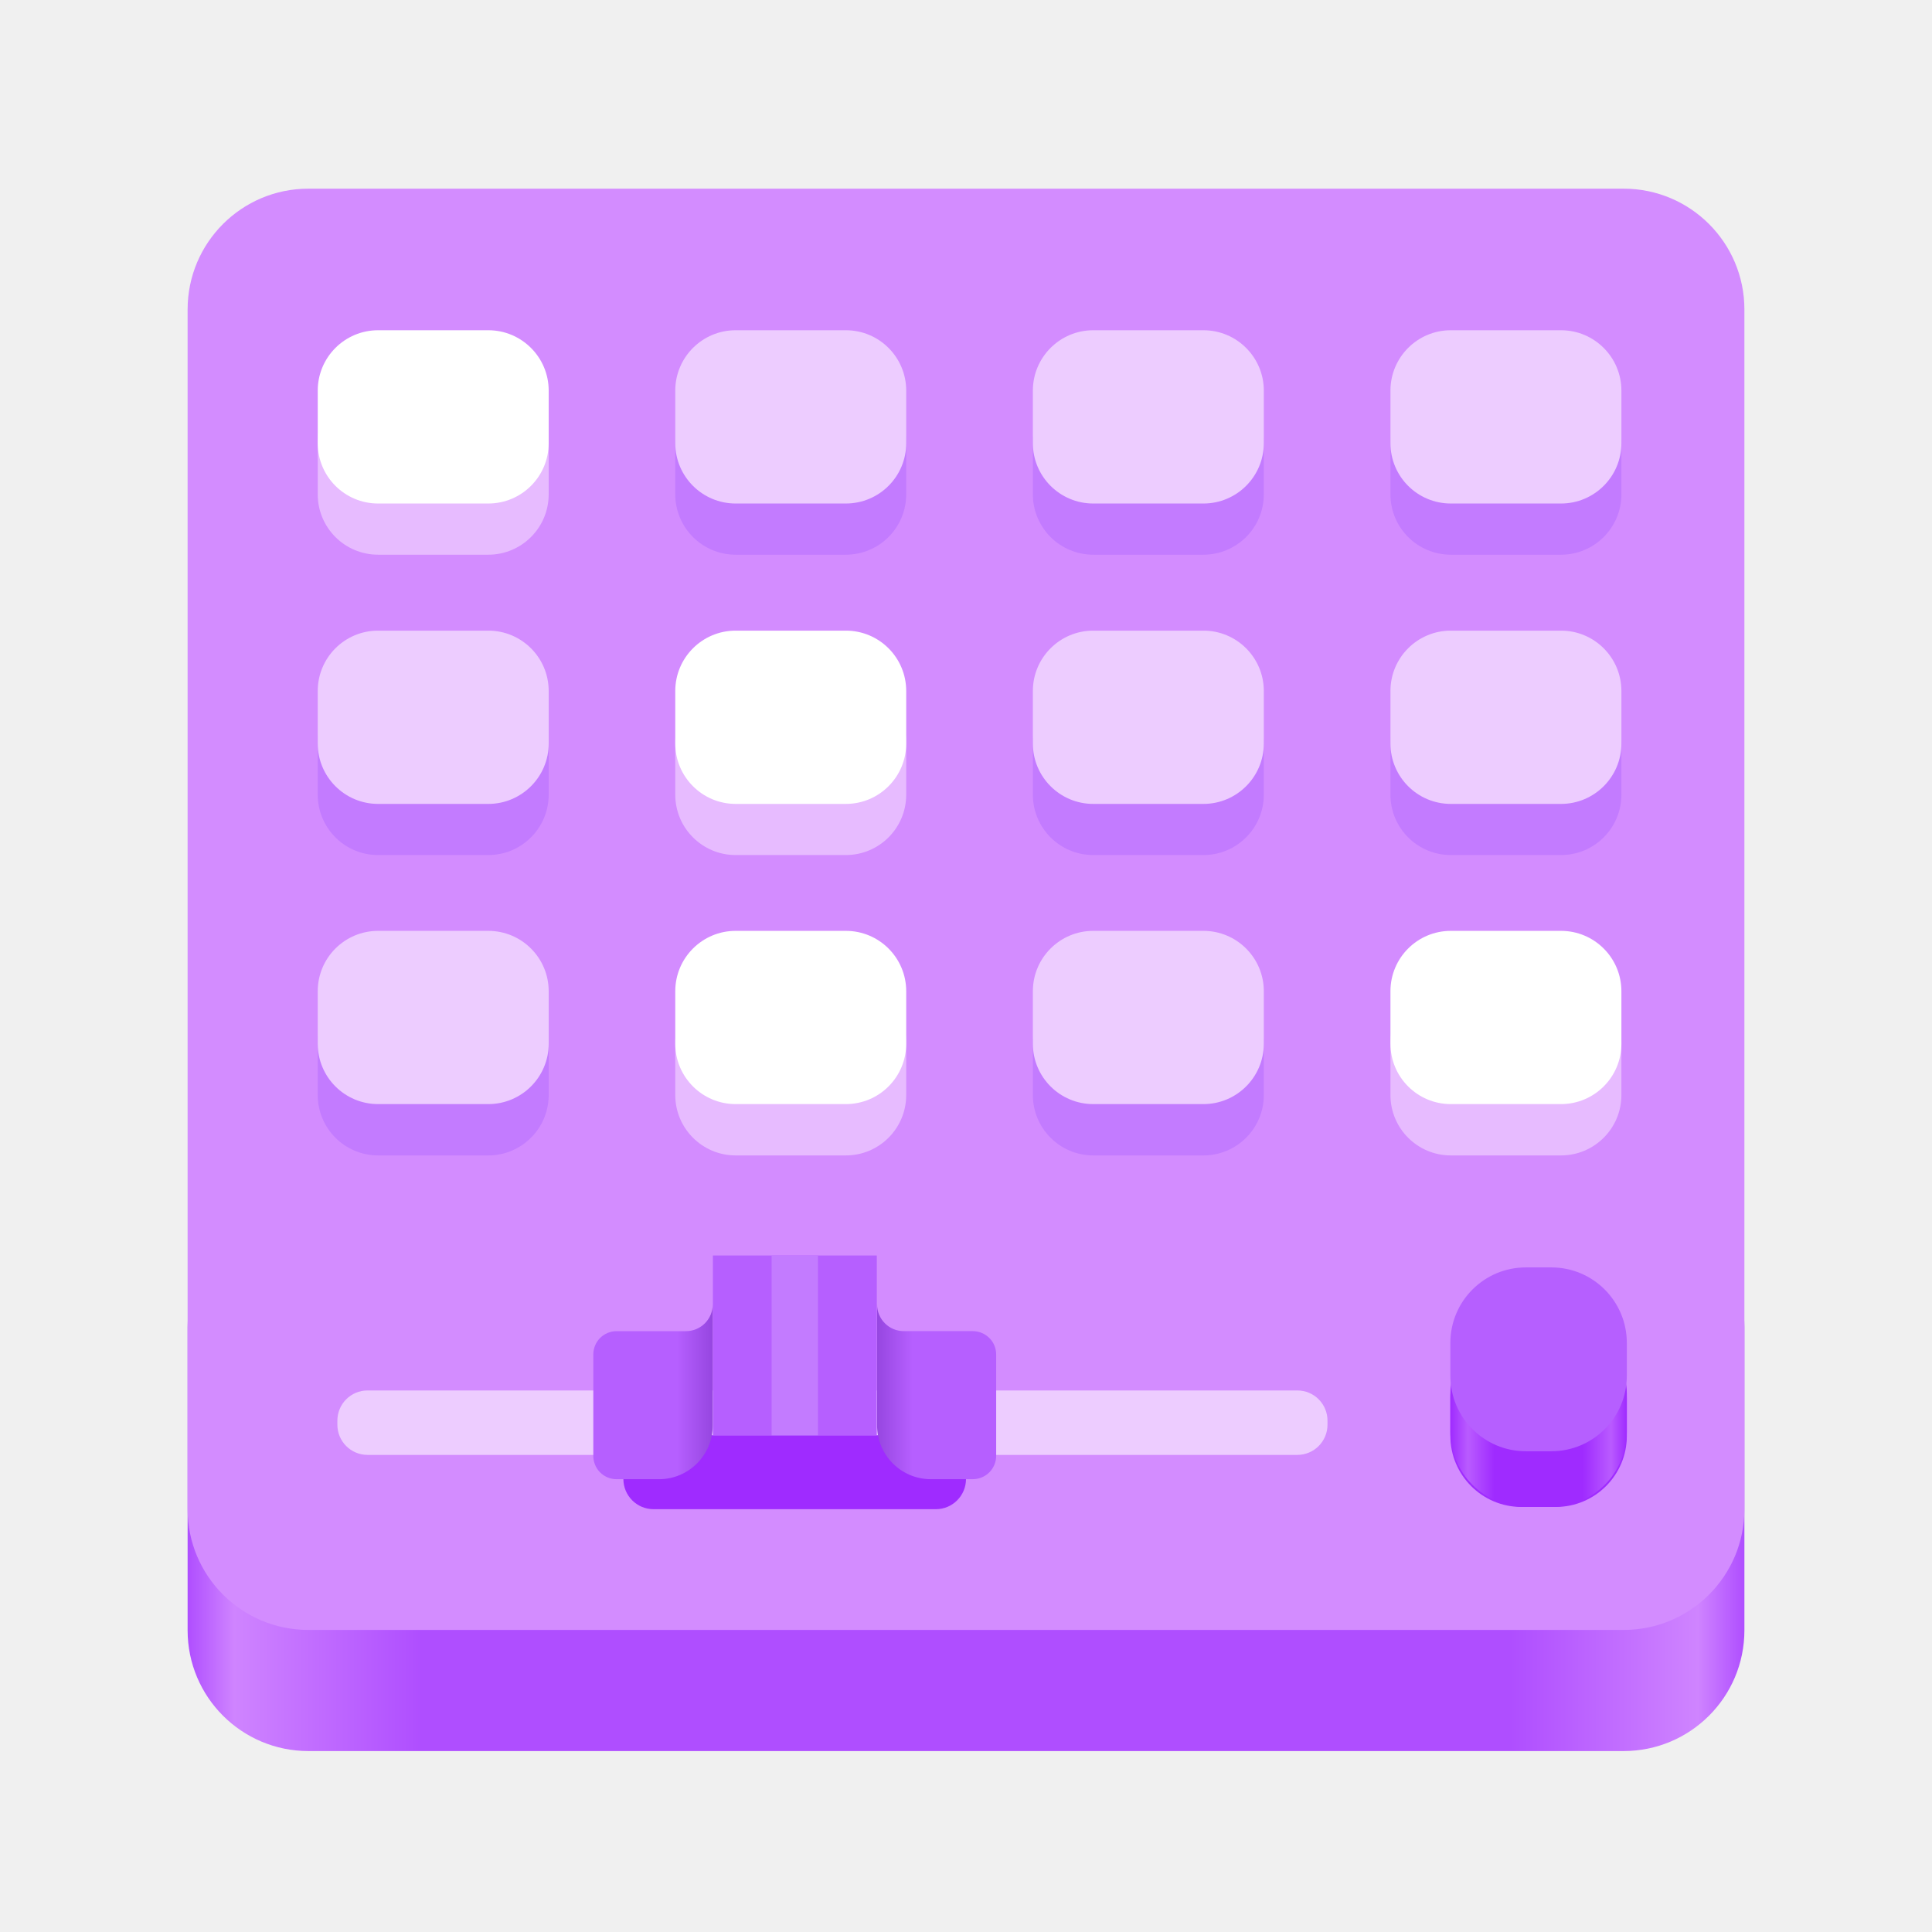
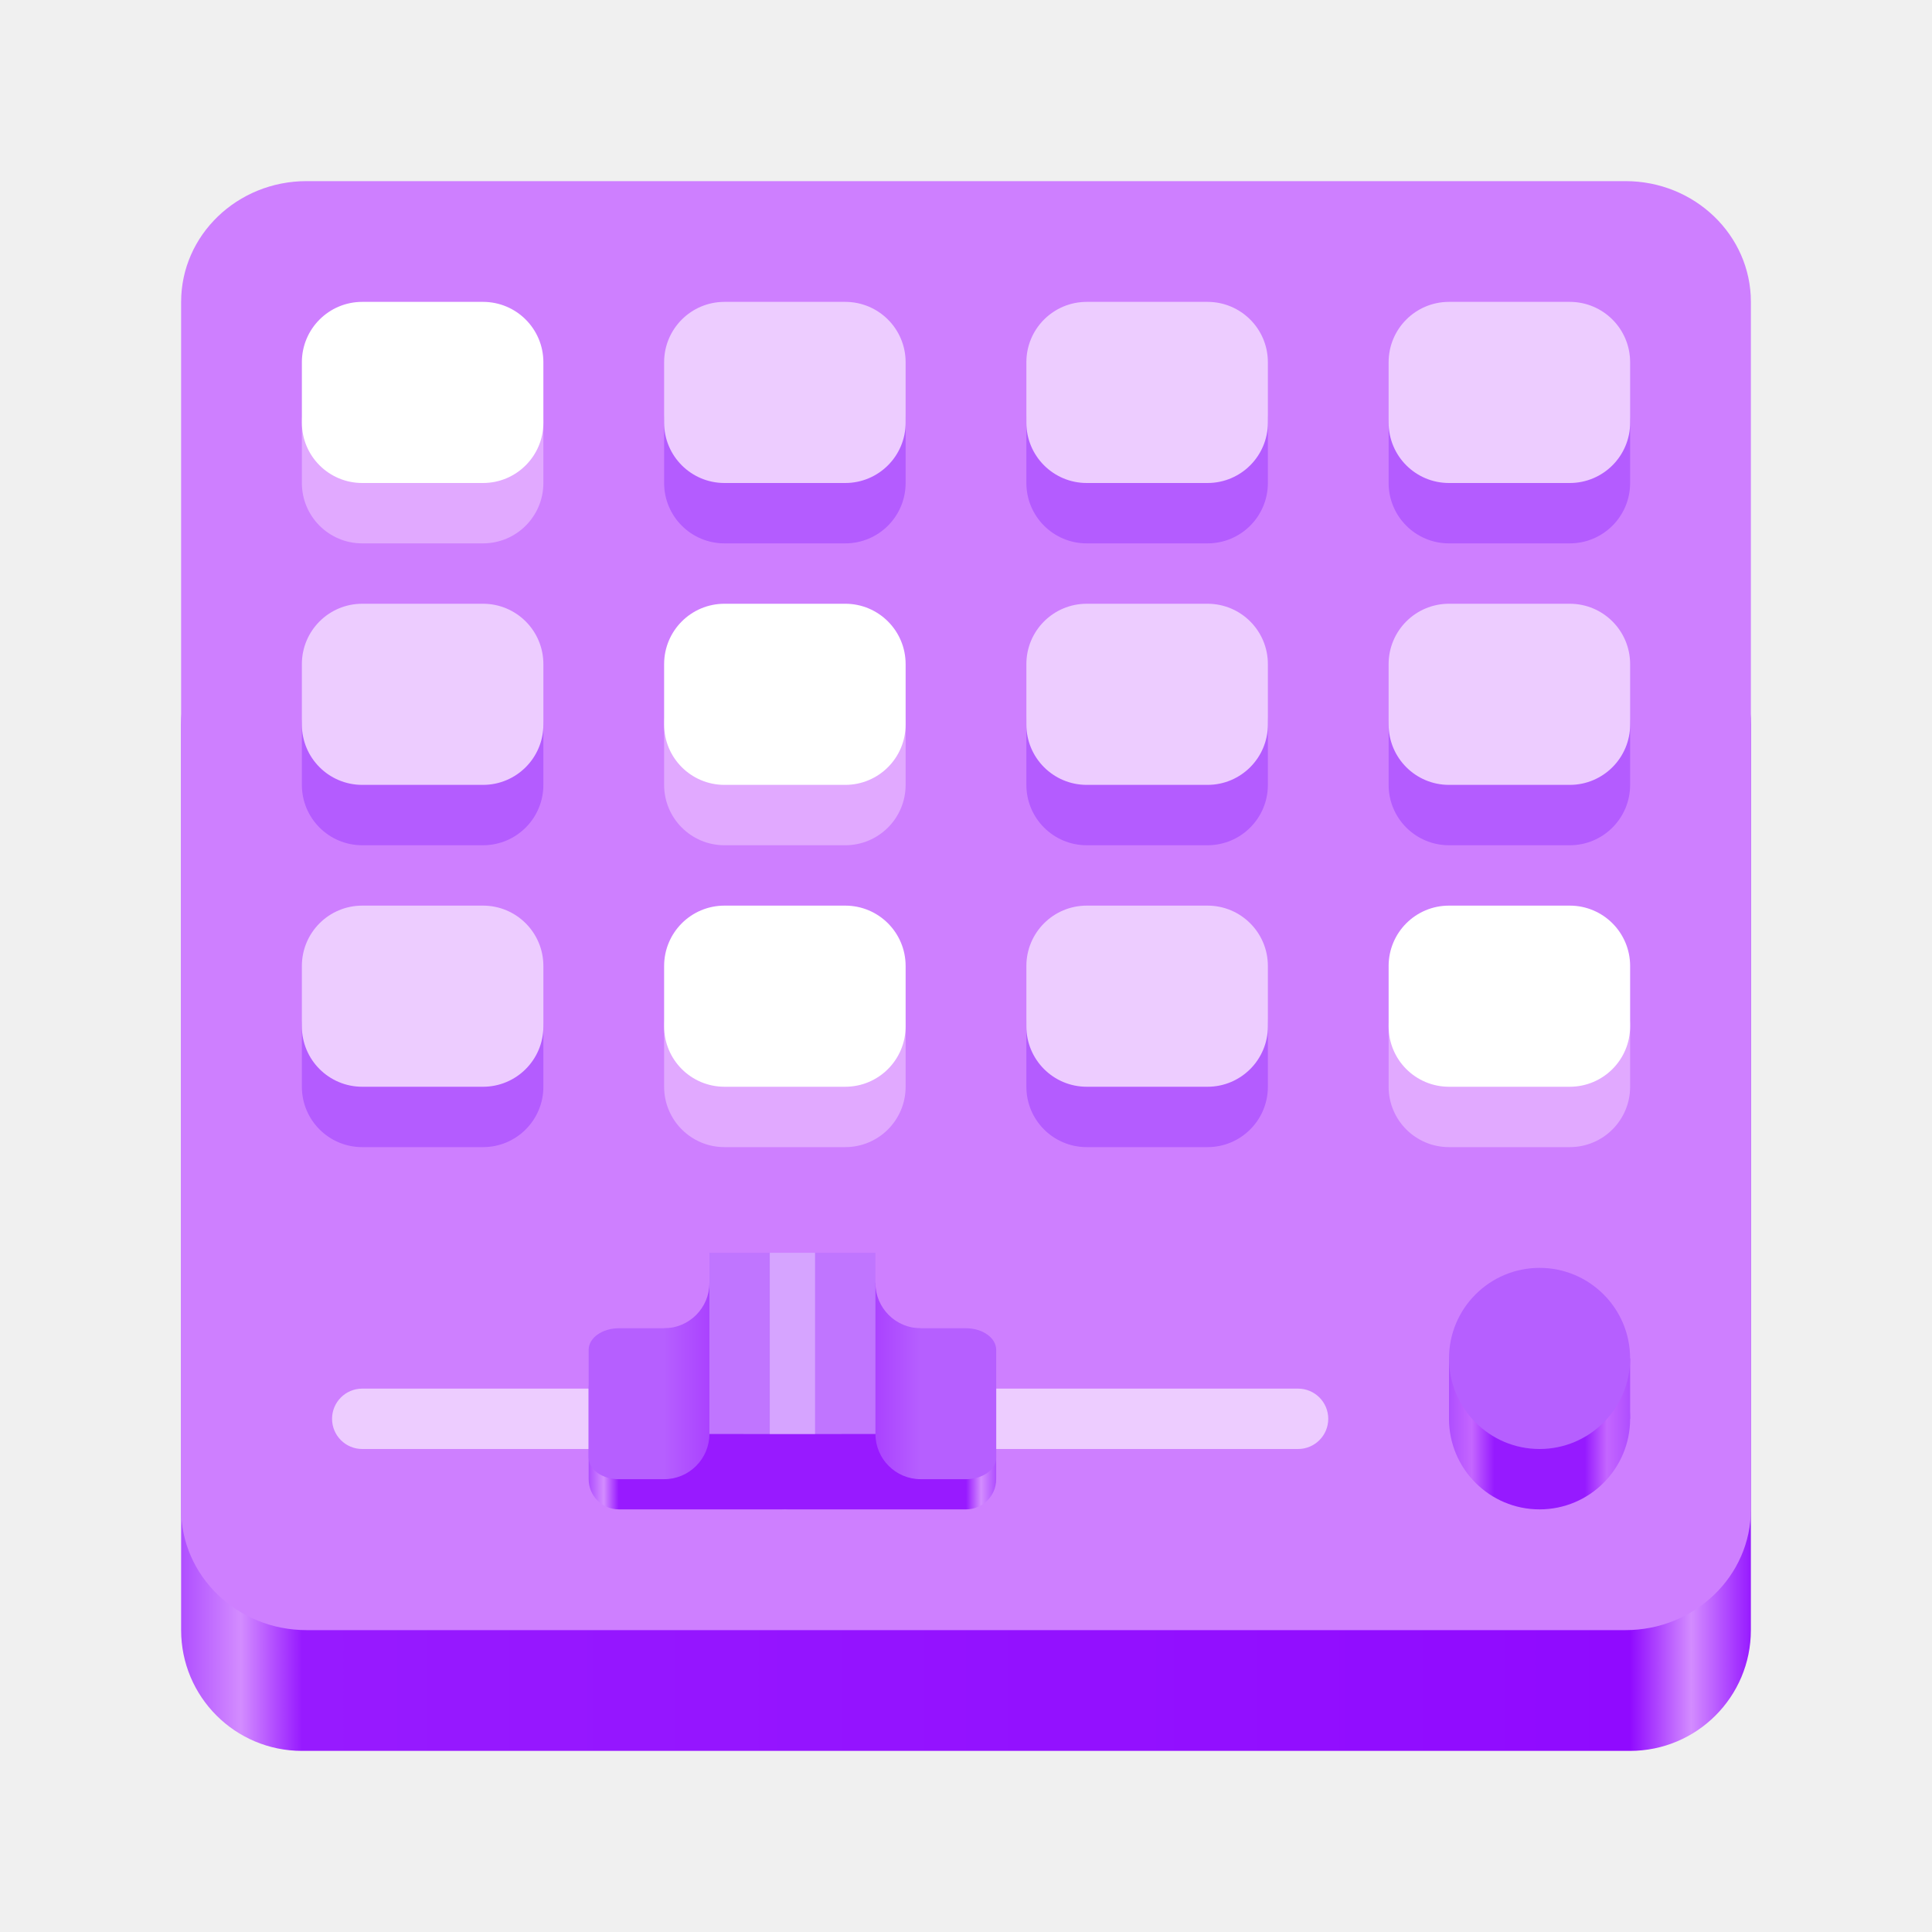
<svg xmlns="http://www.w3.org/2000/svg" xmlns:xlink="http://www.w3.org/1999/xlink" height="128px" viewBox="0 0 128 128" width="128px">
-   <linearGradient id="a" gradientUnits="userSpaceOnUse" x1="12.43" x2="115.57" y1="97.96" y2="97.96">
+   <linearGradient id="a" gradientTransform="matrix(0.215563 0 0 0.328947 -7.09844 263.827)" gradientUnits="userSpaceOnUse" x1="88.596" x2="571.057" y1="-449.394" y2="-449.394">
    <stop offset="0" stop-color="#af4eff" />
-     <stop offset="0.03" stop-color="#cf84ff" />
-     <stop offset="0.15" stop-color="#af4eff" />
-     <stop offset="0.5" stop-color="#af4eff" />
-     <stop offset="0.85" stop-color="#af4eff" />
-     <stop offset="0.97" stop-color="#cf84ff" />
+     <stop offset="0.038" stop-color="#d38cff" />
+     <stop offset="0.077" stop-color="#971aff" />
+     <stop offset="0.923" stop-color="#900aff" />
+     <stop offset="0.962" stop-color="#d38cff" />
+     <stop offset="1" stop-color="#971aff" />
+   </linearGradient>
+   <linearGradient id="b" gradientUnits="userSpaceOnUse">
+     <stop offset="0" stop-color="#dea1ff" />
+     <stop offset="0.5" stop-color="#f2ccff" />
+     <stop offset="1" stop-color="#e5b3ff" />
+   </linearGradient>
+   <linearGradient id="c" x1="46" x2="58" xlink:href="#b" y1="94" y2="94" />
+   <linearGradient id="d" gradientTransform="matrix(1 0 0 0.333333 0 19.33333)" x1="46" x2="58" xlink:href="#b" y1="218" y2="218" />
+   <linearGradient id="e" gradientUnits="userSpaceOnUse" x1="96" x2="108" y1="94" y2="94">
+     <stop offset="0" stop-color="#af4eff" />
+     <stop offset="0.126" stop-color="#c466ff" />
+     <stop offset="0.25" stop-color="#961aff" />
+     <stop offset="0.75" stop-color="#961aff" />
+     <stop offset="0.872" stop-color="#c466ff" />
    <stop offset="1" stop-color="#af4eff" />
  </linearGradient>
-   <linearGradient id="b" gradientUnits="userSpaceOnUse" x1="96.09" x2="107.78" y1="93.75" y2="93.75">
-     <stop offset="0" stop-color="#9f2bff" />
-     <stop offset="0.1" stop-color="#b95bff" />
+   <linearGradient id="f" gradientTransform="matrix(1 0 0 0.333333 50 19.33333)" gradientUnits="userSpaceOnUse" x1="46" x2="58" y1="218" y2="218">
+     <stop offset="0" stop-color="#af4eff" />
+     <stop offset="0.126" stop-color="#c466ff" />
    <stop offset="0.25" stop-color="#9f2bff" />
-     <stop offset="0.5" stop-color="#9f2bff" />
    <stop offset="0.75" stop-color="#9f2bff" />
-     <stop offset="0.91" stop-color="#b95bff" />
-     <stop offset="1" stop-color="#9f2bff" />
+     <stop offset="0.872" stop-color="#c466ff" />
+     <stop offset="1" stop-color="#af4eff" />
  </linearGradient>
-   <linearGradient id="c" gradientUnits="userSpaceOnUse">
-     <stop offset="0" stop-color="#9646e0" />
-     <stop offset="0.3" stop-color="#b65fff" />
-     <stop offset="0.5" stop-color="#b65fff" />
+   <linearGradient id="g" gradientTransform="matrix(-0.75 0 0 0.416667 100.5 8.3333)" gradientUnits="userSpaceOnUse" x1="46" x2="82" y1="208" y2="208">
+     <stop offset="0" stop-color="#af4eff" />
+     <stop offset="0.037" stop-color="#d38cff" />
+     <stop offset="0.074" stop-color="#981aff" />
+     <stop offset="0.926" stop-color="#981aff" />
+     <stop offset="0.963" stop-color="#d38cff" />
+     <stop offset="1" stop-color="#af4eff" />
  </linearGradient>
-   <linearGradient id="d" x1="58.08" x2="66" xlink:href="#c" y1="92.12" y2="92.12" />
-   <linearGradient id="e" x1="47.22" x2="39.31" xlink:href="#c" y1="92.12" y2="92.12" />
-   <path d="m 20.43 79.93 h 87.141 c 4.418 0 8 3.582 8 8 v 20.082 c 0 4.418 -3.582 8 -8 8 h -87.141 c -4.418 0 -8 -3.582 -8 -8 v -20.082 c 0 -4.418 3.582 -8 8 -8 z m 0 0" fill="url(#a)" />
-   <path d="m 20.43 12.5 h 87.141 c 4.418 0 8 3.582 8 8 v 79.488 c 0 4.422 -3.582 8 -8 8 h -87.141 c -4.418 0 -8 -3.578 -8 -8 v -79.488 c 0 -4.418 3.582 -8 8 -8 z m 0 0" fill="#d38cff" />
-   <path d="m 25.051 45.172 h 7.301 c 2.207 0 4 1.789 4 4 v 3.477 c 0 2.211 -1.793 4 -4 4 h -7.301 c -2.211 0 -4 -1.789 -4 -4 v -3.477 c 0 -2.211 1.789 -4 4 -4 z m 0 0" fill="#c37bff" />
-   <path d="m 25.051 41.781 h 7.301 c 2.207 0 4 1.789 4 4 v 3.48 c 0 2.207 -1.793 4 -4 4 h -7.301 c -2.211 0 -4 -1.793 -4 -4 v -3.48 c 0 -2.211 1.789 -4 4 -4 z m 0 0" fill="#edccff" />
-   <path d="m 25.051 65.07 h 7.301 c 2.207 0 4 1.789 4 4 v 3.48 c 0 2.207 -1.793 4 -4 4 h -7.301 c -2.211 0 -4 -1.793 -4 -4 v -3.48 c 0 -2.211 1.789 -4 4 -4 z m 0 0" fill="#c37bff" />
-   <path d="m 25.051 61.672 h 7.301 c 2.207 0 4 1.789 4 4 v 3.477 c 0 2.211 -1.793 4 -4 4 h -7.301 c -2.211 0 -4 -1.789 -4 -4 v -3.477 c 0 -2.211 1.789 -4 4 -4 z m 0 0" fill="#edccff" />
-   <path d="m 25.051 25.27 h 7.301 c 2.207 0 4 1.793 4 4 v 3.48 c 0 2.211 -1.793 4 -4 4 h -7.301 c -2.211 0 -4 -1.789 -4 -4 v -3.48 c 0 -2.207 1.789 -4 4 -4 z m 0 0" fill="#e7bbff" />
-   <path d="m 25.051 21.879 h 7.301 c 2.207 0 4 1.793 4 4 v 3.48 c 0 2.211 -1.793 4 -4 4 h -7.301 c -2.211 0 -4 -1.789 -4 -4 v -3.48 c 0 -2.207 1.789 -4 4 -4 z m 0 0" fill="#ffffff" />
-   <path d="m 48.738 45.172 h 7.301 c 2.211 0 4 1.789 4 4 v 3.477 c 0 2.211 -1.789 4 -4 4 h -7.301 c -2.207 0 -4 -1.789 -4 -4 v -3.477 c 0 -2.211 1.793 -4 4 -4 z m 0 0" fill="#e7bbff" />
-   <path d="m 48.738 41.781 h 7.301 c 2.211 0 4 1.789 4 4 v 3.48 c 0 2.207 -1.789 4 -4 4 h -7.301 c -2.207 0 -4 -1.793 -4 -4 v -3.48 c 0 -2.211 1.793 -4 4 -4 z m 0 0" fill="#ffffff" />
-   <path d="m 48.738 65.07 h 7.301 c 2.211 0 4 1.789 4 4 v 3.48 c 0 2.207 -1.789 4 -4 4 h -7.301 c -2.207 0 -4 -1.793 -4 -4 v -3.48 c 0 -2.211 1.793 -4 4 -4 z m 0 0" fill="#e7bbff" />
-   <path d="m 48.738 61.672 h 7.301 c 2.211 0 4 1.789 4 4 v 3.477 c 0 2.211 -1.789 4 -4 4 h -7.301 c -2.207 0 -4 -1.789 -4 -4 v -3.477 c 0 -2.211 1.793 -4 4 -4 z m 0 0" fill="#ffffff" />
-   <path d="m 96.121 65.07 h 7.301 c 2.207 0 4 1.789 4 4 v 3.48 c 0 2.207 -1.793 4 -4 4 h -7.301 c -2.211 0 -4 -1.793 -4 -4 v -3.48 c 0 -2.211 1.789 -4 4 -4 z m 0 0" fill="#e7bbff" />
-   <path d="m 96.121 61.672 h 7.301 c 2.207 0 4 1.789 4 4 v 3.477 c 0 2.211 -1.793 4 -4 4 h -7.301 c -2.211 0 -4 -1.789 -4 -4 v -3.477 c 0 -2.211 1.789 -4 4 -4 z m 0 0" fill="#ffffff" />
-   <path d="m 48.738 25.27 h 7.301 c 2.211 0 4 1.793 4 4 v 3.48 c 0 2.211 -1.789 4 -4 4 h -7.301 c -2.207 0 -4 -1.789 -4 -4 v -3.48 c 0 -2.207 1.793 -4 4 -4 z m 0 0" fill="#c37bff" />
-   <path d="m 48.738 21.879 h 7.301 c 2.211 0 4 1.793 4 4 v 3.48 c 0 2.211 -1.789 4 -4 4 h -7.301 c -2.207 0 -4 -1.789 -4 -4 v -3.48 c 0 -2.207 1.793 -4 4 -4 z m 0 0" fill="#edccff" />
-   <path d="m 72.43 45.172 h 7.301 c 2.207 0 4 1.789 4 4 v 3.477 c 0 2.211 -1.793 4 -4 4 h -7.301 c -2.207 0 -4 -1.789 -4 -4 v -3.477 c 0 -2.211 1.793 -4 4 -4 z m 0 0" fill="#c37bff" />
-   <path d="m 72.43 41.781 h 7.301 c 2.207 0 4 1.789 4 4 v 3.48 c 0 2.207 -1.793 4 -4 4 h -7.301 c -2.207 0 -4 -1.793 -4 -4 v -3.48 c 0 -2.211 1.793 -4 4 -4 z m 0 0" fill="#edccff" />
-   <path d="m 72.43 65.07 h 7.301 c 2.207 0 4 1.789 4 4 v 3.48 c 0 2.207 -1.793 4 -4 4 h -7.301 c -2.207 0 -4 -1.793 -4 -4 v -3.48 c 0 -2.211 1.793 -4 4 -4 z m 0 0" fill="#c37bff" />
-   <path d="m 72.43 61.672 h 7.301 c 2.207 0 4 1.789 4 4 v 3.477 c 0 2.211 -1.793 4 -4 4 h -7.301 c -2.207 0 -4 -1.789 -4 -4 v -3.477 c 0 -2.211 1.793 -4 4 -4 z m 0 0" fill="#edccff" />
-   <path d="m 72.43 25.27 h 7.301 c 2.207 0 4 1.793 4 4 v 3.48 c 0 2.211 -1.793 4 -4 4 h -7.301 c -2.207 0 -4 -1.789 -4 -4 v -3.48 c 0 -2.207 1.793 -4 4 -4 z m 0 0" fill="#c37bff" />
-   <path d="m 72.43 21.879 h 7.301 c 2.207 0 4 1.793 4 4 v 3.48 c 0 2.211 -1.793 4 -4 4 h -7.301 c -2.207 0 -4 -1.789 -4 -4 v -3.48 c 0 -2.207 1.793 -4 4 -4 z m 0 0" fill="#edccff" />
-   <path d="m 96.121 45.172 h 7.301 c 2.207 0 4 1.789 4 4 v 3.477 c 0 2.211 -1.793 4 -4 4 h -7.301 c -2.211 0 -4 -1.789 -4 -4 v -3.477 c 0 -2.211 1.789 -4 4 -4 z m 0 0" fill="#c37bff" />
-   <path d="m 96.121 41.781 h 7.301 c 2.207 0 4 1.789 4 4 v 3.48 c 0 2.207 -1.793 4 -4 4 h -7.301 c -2.211 0 -4 -1.793 -4 -4 v -3.48 c 0 -2.211 1.789 -4 4 -4 z m 0 0" fill="#edccff" />
-   <path d="m 96.121 25.27 h 7.301 c 2.207 0 4 1.793 4 4 v 3.48 c 0 2.211 -1.793 4 -4 4 h -7.301 c -2.211 0 -4 -1.789 -4 -4 v -3.48 c 0 -2.207 1.789 -4 4 -4 z m 0 0" fill="#c37bff" />
-   <path d="m 96.121 21.879 h 7.301 c 2.207 0 4 1.793 4 4 v 3.48 c 0 2.211 -1.793 4 -4 4 h -7.301 c -2.211 0 -4 -1.789 -4 -4 v -3.48 c 0 -2.207 1.789 -4 4 -4 z m 0 0" fill="#edccff" />
-   <path d="m 100.801 87.66 h 2.27 c 2.602 0 4.711 2.109 4.711 4.711 v 2.758 c 0 2.602 -2.109 4.711 -4.711 4.711 h -2.27 c -2.602 0 -4.711 -2.109 -4.711 -4.711 v -2.758 c 0 -2.602 2.109 -4.711 4.711 -4.711 z m 0 0" fill="#9f2bff" />
-   <path d="m 101.09 87.66 h 1.691 c 2.762 0 5 2.238 5 5 v 2.18 c 0 2.762 -2.238 5 -5 5 h -1.691 c -2.762 0 -5 -2.238 -5 -5 v -2.18 c 0 -2.762 2.238 -5 5 -5 z m 0 0" fill="url(#b)" />
-   <path d="m 101.09 83.969 h 1.691 c 2.762 0 5 2.238 5 5 v 2.18 c 0 2.762 -2.238 5 -5 5 h -1.691 c -2.762 0 -5 -2.238 -5 -5 v -2.18 c 0 -2.762 2.238 -5 5 -5 z m 0 0" fill="#b65fff" />
-   <path d="m 24.352 92.121 h 61.598 c 1.105 0 2 0.895 2 2 v 0.27 c 0 1.105 -0.895 2 -2 2 h -61.598 c -1.105 0 -2 -0.895 -2 -2 v -0.27 c 0 -1.105 0.895 -2 2 -2 z m 0 0" fill="#edccff" />
-   <path d="m 43.301 95.09 h 18.699 c 1.105 0 2 0.895 2 2 v 0.898 c 0 1.105 -0.895 2 -2 2 h -18.699 c -1.105 0 -2 -0.895 -2 -2 v -0.898 c 0 -1.105 0.895 -2 2 -2 z m 0 0" fill="#9f2bff" />
-   <path d="m 58.09 95.09 h -10.859 v -11.91 h 10.859 z m 0 0" fill="#b65fff" />
-   <path d="m 54.191 95.09 h -3.07 v -11.91 h 3.07 z m 0 0" fill="#c37bff" />
-   <path d="m 59.879 88.191 c -0.977 0 -1.77 -0.793 -1.77 -1.77 v -0.152 v 8.141 c -0.016 1.965 1.566 3.574 3.531 3.59 h 2.809 c 0.418 0 0.816 -0.168 1.109 -0.465 c 0.289 -0.297 0.449 -0.699 0.441 -1.113 v -6.684 c 0 -0.855 -0.695 -1.547 -1.551 -1.547 z m 0 0" fill="url(#d)" />
-   <path d="m 47.219 86.27 v 0.152 c 0 0.977 -0.793 1.77 -1.77 1.77 h -4.598 c -0.41 0 -0.805 0.164 -1.094 0.453 c -0.289 0.293 -0.449 0.684 -0.449 1.094 v 6.684 c -0.008 0.414 0.148 0.816 0.438 1.113 c 0.289 0.297 0.688 0.465 1.105 0.465 h 2.809 c 1.961 0 3.555 -1.586 3.559 -3.551 z m 0 0" fill="url(#e)" />
+   <linearGradient id="h" gradientUnits="userSpaceOnUse">
+     <stop offset="0" stop-color="#b65fff" />
+     <stop offset="1" stop-color="#aa42ff" />
+   </linearGradient>
+   <linearGradient id="i" gradientTransform="matrix(-0.75 0 0 0.75 99.99854 -60.00001)" x1="52" x2="56" xlink:href="#h" y1="204" y2="204" />
+   <linearGradient id="j" x1="44.001" x2="47.001" xlink:href="#h" y1="93" y2="93" />
+   <path d="m 20 40 h 88 c 4.418 0 8 3.582 8 8 v 60 c 0 4.418 -3.582 8 -8 8 h -88 c -4.418 0 -8 -3.582 -8 -8 v -60 c 0 -4.418 3.582 -8 8 -8 z m 0 0" fill="url(#a)" />
+   <path d="m 20.309 12 h 87.383 c 4.59 0 8.309 3.582 8.309 8 v 80 c 0 4.418 -3.719 8 -8.309 8 h -87.383 c -4.59 0 -8.309 -3.582 -8.309 -8 v -80 c 0 -4.418 3.719 -8 8.309 -8 z m 0 0" fill="#ce7fff" />
+   <path d="m 24 44 h 8 c 2.211 0 4 1.789 4 4 v 4 c 0 2.211 -1.789 4 -4 4 h -8 c -2.211 0 -4 -1.789 -4 -4 v -4 c 0 -2.211 1.789 -4 4 -4 z m 0 0" fill="#b45cff" />
+   <path d="m 48 44 h 8 c 2.211 0 4 1.789 4 4 v 4 c 0 2.211 -1.789 4 -4 4 h -8 c -2.211 0 -4 -1.789 -4 -4 v -4 c 0 -2.211 1.789 -4 4 -4 z m 0 0" fill="#e1a9ff" />
+   <path d="m 72 44 h 8 c 2.211 0 4 1.789 4 4 v 4 c 0 2.211 -1.789 4 -4 4 h -8 c -2.211 0 -4 -1.789 -4 -4 v -4 c 0 -2.211 1.789 -4 4 -4 z m 0 0" fill="#b45cff" />
+   <path d="m 96 44 h 8 c 2.211 0 4 1.789 4 4 v 4 c 0 2.211 -1.789 4 -4 4 h -8 c -2.211 0 -4 -1.789 -4 -4 v -4 c 0 -2.211 1.789 -4 4 -4 z m 0 0" fill="#b45cff" />
+   <path d="m 24 64 h 8 c 2.211 0 4 1.789 4 4 v 4 c 0 2.211 -1.789 4 -4 4 h -8 c -2.211 0 -4 -1.789 -4 -4 v -4 c 0 -2.211 1.789 -4 4 -4 z m 0 0" fill="#b45cff" />
+   <path d="m 48 64 h 8 c 2.211 0 4 1.789 4 4 v 4 c 0 2.211 -1.789 4 -4 4 h -8 c -2.211 0 -4 -1.789 -4 -4 v -4 c 0 -2.211 1.789 -4 4 -4 z m 0 0" fill="#e1a9ff" />
+   <path d="m 72 64 h 8 c 2.211 0 4 1.789 4 4 v 4 c 0 2.211 -1.789 4 -4 4 h -8 c -2.211 0 -4 -1.789 -4 -4 v -4 c 0 -2.211 1.789 -4 4 -4 z m 0 0" fill="#b45cff" />
+   <path d="m 96 64 h 8 c 2.211 0 4 1.789 4 4 v 4 c 0 2.211 -1.789 4 -4 4 h -8 c -2.211 0 -4 -1.789 -4 -4 v -4 c 0 -2.211 1.789 -4 4 -4 z m 0 0" fill="#e1a9ff" />
+   <path d="m 24 40 h 8 c 2.211 0 4 1.789 4 4 v 4 c 0 2.211 -1.789 4 -4 4 h -8 c -2.211 0 -4 -1.789 -4 -4 v -4 c 0 -2.211 1.789 -4 4 -4 z m 0 0" fill="#edccff" />
+   <path d="m 48 40 h 8 c 2.211 0 4 1.789 4 4 v 4 c 0 2.211 -1.789 4 -4 4 h -8 c -2.211 0 -4 -1.789 -4 -4 v -4 c 0 -2.211 1.789 -4 4 -4 z m 0 0" fill="#ffffff" />
+   <path d="m 72 40 h 8 c 2.211 0 4 1.789 4 4 v 4 c 0 2.211 -1.789 4 -4 4 h -8 c -2.211 0 -4 -1.789 -4 -4 v -4 c 0 -2.211 1.789 -4 4 -4 z m 0 0" fill="#edccff" />
+   <path d="m 96 40 h 8 c 2.211 0 4 1.789 4 4 v 4 c 0 2.211 -1.789 4 -4 4 h -8 c -2.211 0 -4 -1.789 -4 -4 v -4 c 0 -2.211 1.789 -4 4 -4 z m 0 0" fill="#edccff" />
+   <path d="m 24 60 h 8 c 2.211 0 4 1.789 4 4 v 4 c 0 2.211 -1.789 4 -4 4 h -8 c -2.211 0 -4 -1.789 -4 -4 v -4 c 0 -2.211 1.789 -4 4 -4 z m 0 0" fill="#edccff" />
+   <path d="m 48 60 h 8 c 2.211 0 4 1.789 4 4 v 4 c 0 2.211 -1.789 4 -4 4 h -8 c -2.211 0 -4 -1.789 -4 -4 v -4 c 0 -2.211 1.789 -4 4 -4 z m 0 0" fill="#ffffff" />
+   <path d="m 72 60 h 8 c 2.211 0 4 1.789 4 4 v 4 c 0 2.211 -1.789 4 -4 4 h -8 c -2.211 0 -4 -1.789 -4 -4 v -4 c 0 -2.211 1.789 -4 4 -4 z m 0 0" fill="#edccff" />
+   <path d="m 96 60 h 8 c 2.211 0 4 1.789 4 4 v 4 c 0 2.211 -1.789 4 -4 4 h -8 c -2.211 0 -4 -1.789 -4 -4 v -4 c 0 -2.211 1.789 -4 4 -4 z m 0 0" fill="#ffffff" />
+   <path d="m 24 24 h 8 c 2.211 0 4 1.789 4 4 v 4 c 0 2.211 -1.789 4 -4 4 h -8 c -2.211 0 -4 -1.789 -4 -4 v -4 c 0 -2.211 1.789 -4 4 -4 z m 0 0" fill="#e1a9ff" />
+   <path d="m 48 24 h 8 c 2.211 0 4 1.789 4 4 v 4 c 0 2.211 -1.789 4 -4 4 h -8 c -2.211 0 -4 -1.789 -4 -4 v -4 c 0 -2.211 1.789 -4 4 -4 z m 0 0" fill="#b45cff" />
+   <path d="m 72 24 h 8 c 2.211 0 4 1.789 4 4 v 4 c 0 2.211 -1.789 4 -4 4 h -8 c -2.211 0 -4 -1.789 -4 -4 v -4 c 0 -2.211 1.789 -4 4 -4 z m 0 0" fill="#b45cff" />
+   <path d="m 96 24 h 8 c 2.211 0 4 1.789 4 4 v 4 c 0 2.211 -1.789 4 -4 4 h -8 c -2.211 0 -4 -1.789 -4 -4 v -4 c 0 -2.211 1.789 -4 4 -4 z m 0 0" fill="#b45cff" />
+   <path d="m 24 20 h 8 c 2.211 0 4 1.789 4 4 v 4 c 0 2.211 -1.789 4 -4 4 h -8 c -2.211 0 -4 -1.789 -4 -4 v -4 c 0 -2.211 1.789 -4 4 -4 z m 0 0" fill="#ffffff" />
+   <g fill="#edccff">
+     <path d="m 48 20 h 8 c 2.211 0 4 1.789 4 4 v 4 c 0 2.211 -1.789 4 -4 4 h -8 c -2.211 0 -4 -1.789 -4 -4 v -4 c 0 -2.211 1.789 -4 4 -4 z m 0 0" />
+     <path d="m 72 20 h 8 c 2.211 0 4 1.789 4 4 v 4 c 0 2.211 -1.789 4 -4 4 h -8 c -2.211 0 -4 -1.789 -4 -4 v -4 c 0 -2.211 1.789 -4 4 -4 z m 0 0" />
+     <path d="m 96 20 h 8 c 2.211 0 4 1.789 4 4 v 4 c 0 2.211 -1.789 4 -4 4 h -8 c -2.211 0 -4 -1.789 -4 -4 v -4 c 0 -2.211 1.789 -4 4 -4 z m 0 0" />
+     <path d="m 86 92 h -62 c -1.105 0 -2 0.895 -2 2 s 0.895 2 2 2 h 62 c 1.105 0 2 -0.895 2 -2 s -0.895 -2 -2 -2 z m 0 0" />
+   </g>
+   <path d="m 52 88 c 3.312 0 6 2.688 6 6 s -2.688 6 -6 6 s -6 -2.688 -6 -6 s 2.688 -6 6 -6 z m 0 0" fill="url(#c)" />
+   <path d="m 46 90 h 12 v 4 h -12 z m 0 0" fill="url(#d)" />
+   <path d="m 52 84 c 3.312 0 6 2.688 6 6 s -2.688 6 -6 6 s -6 -2.688 -6 -6 s 2.688 -6 6 -6 z m 0 0" fill="#ffffff" />
+   <path d="m 102 88 c 3.312 0 6 2.688 6 6 s -2.688 6 -6 6 s -6 -2.688 -6 -6 s 2.688 -6 6 -6 z m 0 0" fill="url(#e)" />
+   <path d="m 96 90 h 12 v 4 h -12 z m 0 0" fill="url(#f)" />
+   <path d="m 102 84 c 3.312 0 6 2.688 6 6 s -2.688 6 -6 6 s -6 -2.688 -6 -6 s 2.688 -6 6 -6 z m 0 0" fill="#b65fff" />
+   <path d="m 64 90 h -23 c -1.105 0 -2 0.895 -2 2 v 6 c 0 1.105 0.895 2 2 2 h 23 c 1.105 0 2 -0.895 2 -2 v -6 c 0 -1.105 -0.895 -2 -2 -2 z m 0 0" fill="url(#g)" />
+   <path d="m 64 88 h -23 c -1.105 0 -2 0.641 -2 1.43 v 7.141 c 0 0.789 0.895 1.43 2 1.43 h 23 c 1.105 0 2 -0.641 2 -1.43 v -7.141 c 0 -0.789 -0.895 -1.43 -2 -1.43 z m 0 0" fill="#b65fff" />
+   <path d="m 58 85 c 0 1.656 1.344 3 3 3 v 10 h -5.25 v -13 z m 0 0" fill="url(#i)" />
+   <path d="m 47 85 c 0 1.656 -1.344 3 -3 3 v 10 h 5.25 v -13 z m 0 0" fill="url(#j)" />
+   <path d="m 58 95 c 0 1.656 1.344 3 3 3 v 1.5 h -17 v -1.5 c 1.656 0 3 -1.344 3 -3 z m 0 0" fill="#981aff" />
+   <path d="m 58 83 h -11 v 12 h 11 z m 0 0" fill="#c075ff" />
+   <path d="m 54 83 h -3 v 12 h 3 z m 0 0" fill="#d6a4ff" />
</svg>
